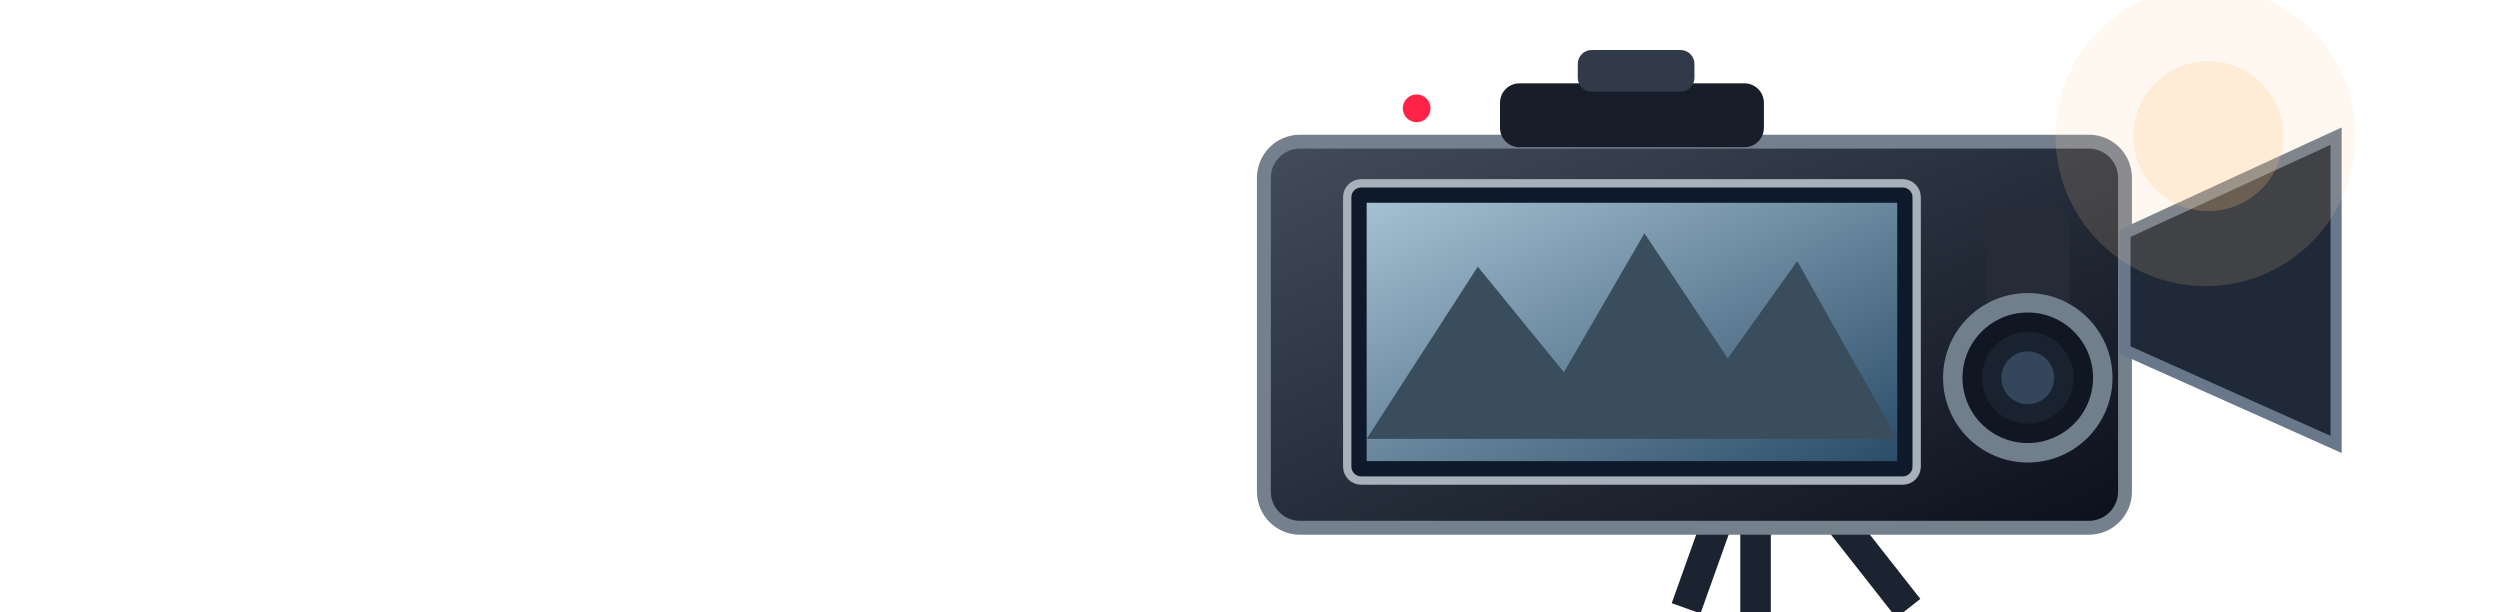
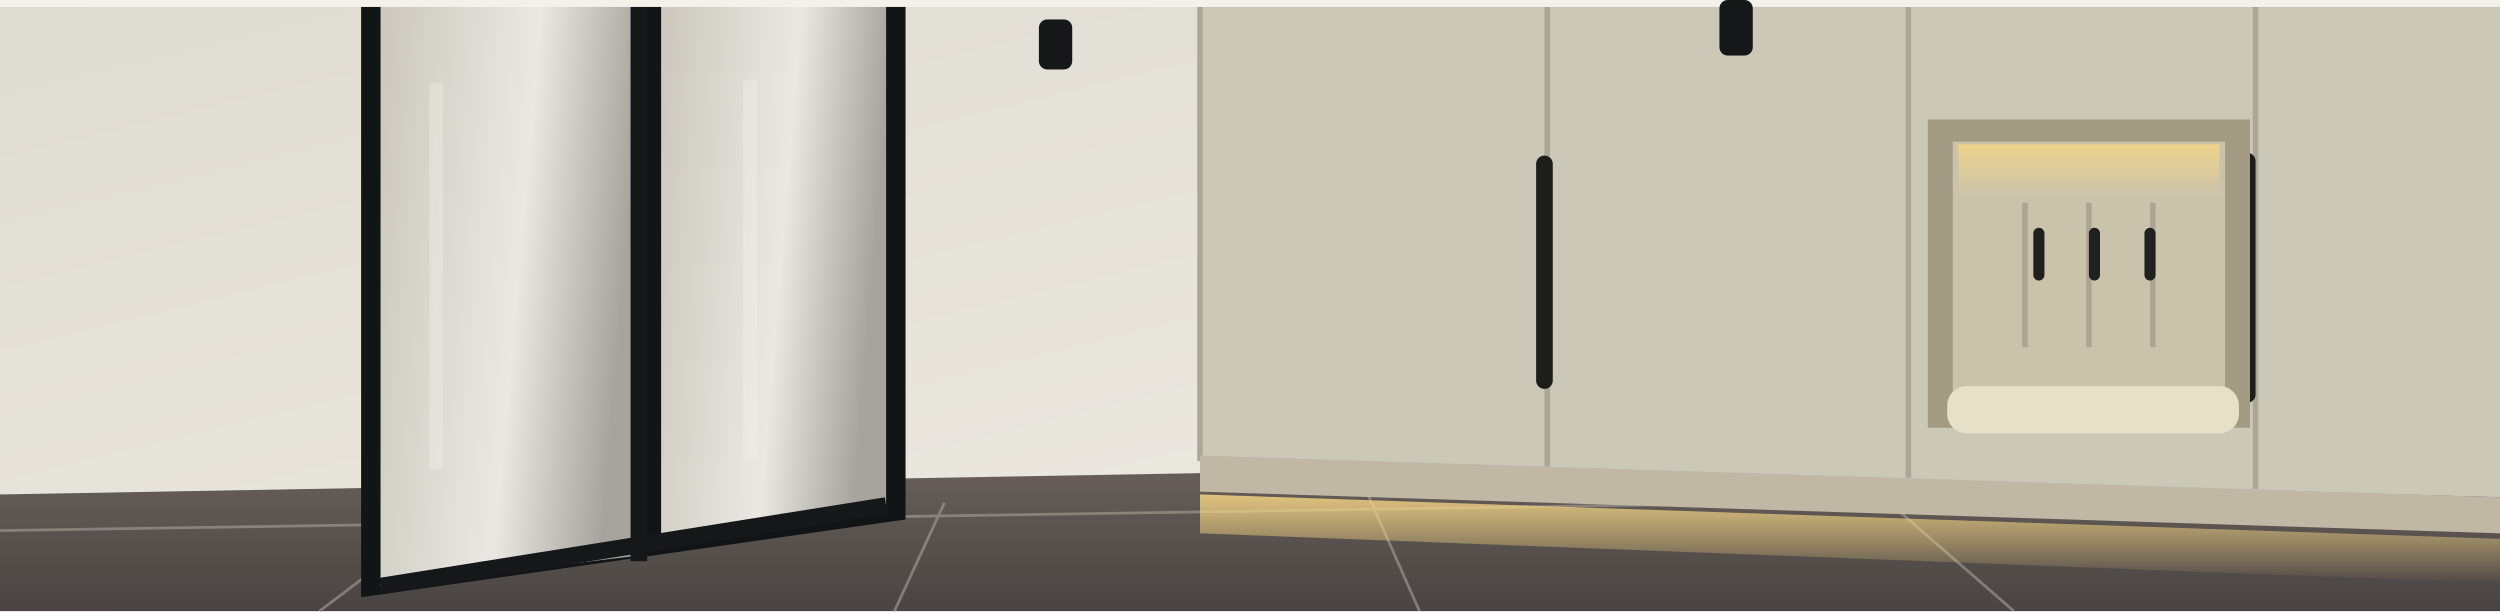
<svg xmlns="http://www.w3.org/2000/svg" width="900" height="220" viewBox="0 0 900 220">
  <defs>
-     <linearGradient id="cam" x2="1" y2="1">
-       <stop stop-color="#424c5b" />
-       <stop offset="1" stop-color="#0b101b" />
+     <linearGradient id="wall" x2="1" y2="1">
+       <stop stop-color="#dedbd2" />
+       <stop offset="1" stop-color="#f2eee7" />
    </linearGradient>
-     <linearGradient id="display" x2="1" y2="1">
-       <stop stop-color="#a5c0d2" />
-       <stop offset="1" stop-color="#2b4d68" />
+     <linearGradient id="floor" x2="0" y2="1">
+       <stop stop-color="#6b625b" />
+       <stop offset="1" stop-color="#494443" />
+     </linearGradient>
+     <linearGradient id="mirror" x2="1" y2="0.2">
+       <stop stop-color="#cbc7bd" />
+       <stop offset=".6" stop-color="#eae8e2" />
+       <stop offset="1" stop-color="#a7a39d" />
+     </linearGradient>
+     <linearGradient id="warm" x2="0" y2="1">
+       <stop stop-color="#f5d684" stop-opacity=".85" />
+       <stop offset="1" stop-color="#f5d684" stop-opacity="0" />
    </linearGradient>
  </defs>
-   <g transform="translate(440,8)">
-     <path d="M192 141l-25 70m25-70 55 70m-55-70 0 75" stroke="#1b2230" stroke-width="11" />
-     <rect x="15" y="43" width="310" height="139" rx="13" fill="url(#cam)" stroke="#75808d" stroke-width="5" />
-     <rect x="45" y="58" width="205" height="107" rx="5" fill="#0e1a2b" stroke="#a8b1bb" stroke-width="3" />
-     <rect x="52" y="65" width="191" height="93" fill="url(#display)" />
-     <path d="M52 150l40-62 31 38 29-50 30 45 25-35 36 64" fill="#394d5c" />
-     <rect x="275" y="67" width="30" height="35" rx="3" fill="#252c38" />
-     <circle cx="290" cy="128" r="27" fill="#101722" stroke="#717e8c" stroke-width="7" />
-     <circle cx="290" cy="128" r="13" fill="#34465c" stroke="#18232f" stroke-width="7" />
-     <rect x="100" y="22" width="95" height="23" rx="7" fill="#171e29" />
-     <rect x="128" y="10" width="42" height="15" rx="5" fill="#303a49" />
-     <path d="M325 76l76-35v111l-76-34Z" fill="#202937" stroke="#68788a" stroke-width="4" />
-     <circle cx="70" cy="31" r="5" fill="#ff2348" />
-   </g>
-   <circle cx="794" cy="49" r="54" fill="#ffcf9a" opacity=".15" />
-   <circle cx="795" cy="49" r="27" fill="#ffbd80" opacity=".22" />
+   <rect width="900" height="220" fill="url(#wall)" />
+   <path d="M0 178 900 162V220H0Z" fill="url(#floor)" />
+   <path d="M0 191 900 177M160 186l-45 34m225-39-18 39m170-43 19 43m160-47 54 47" stroke="#a7a098" stroke-width="1" opacity=".6" />
+   <path d="M130 0 326 0 326 187 130 215Z" fill="#121516" />
+   <path d="M137 0 230 0 230 200 137 211Z" fill="url(#mirror)" />
+   <path d="M238 0 319 0 319 182 238 197Z" fill="url(#mirror)" />
+   <path d="M230 0v202M137 211l182-29" stroke="#151719" stroke-width="6" />
+   <path d="M157 30v139m113-140v137" stroke="#f7f5ee" stroke-opacity=".3" stroke-width="5" />
+   <path d="M432 0h468v179l-468-13Z" fill="#cbc8b8" />
+   <path d="M432 0v166m125-166v169m130-169v172m125-172v176" stroke="#aaa797" stroke-width="2" />
+   <path d="M556 59v78m253-79v84" stroke="#1d1e1c" stroke-width="6" stroke-linecap="round" />
+   <rect x="694" y="43" width="116" height="111" fill="#a39b84" />
+   <rect x="703" y="51" width="98" height="95" fill="#c9c3ac" />
+   <path d="M705 52h94v19h-94Z" fill="url(#warm)" />
+   <path d="M729 73v52m23-52v52m23-52v52" stroke="#aba593" stroke-width="2" />
+   <path d="M734 84v15m20-15v15m20-15v15" stroke="#20201f" stroke-width="4" stroke-linecap="round" />
+   <rect x="701" y="139" width="105" height="17" rx="7" fill="#e7e0c8" />
+   <path d="M432 164 900 179v13l-468-15Z" fill="#c0b7a5" />
+   <path d="M432 178 900 194v16l-468-18Z" fill="url(#warm)" />
+   <path d="M0 0h900" stroke="#f4f1eb" stroke-width="5" />
+   <rect x="374" y="7" width="12" height="18" rx="3" fill="#161719" />
+   <rect x="619" y="0" width="12" height="20" rx="3" fill="#161719" />
</svg>
